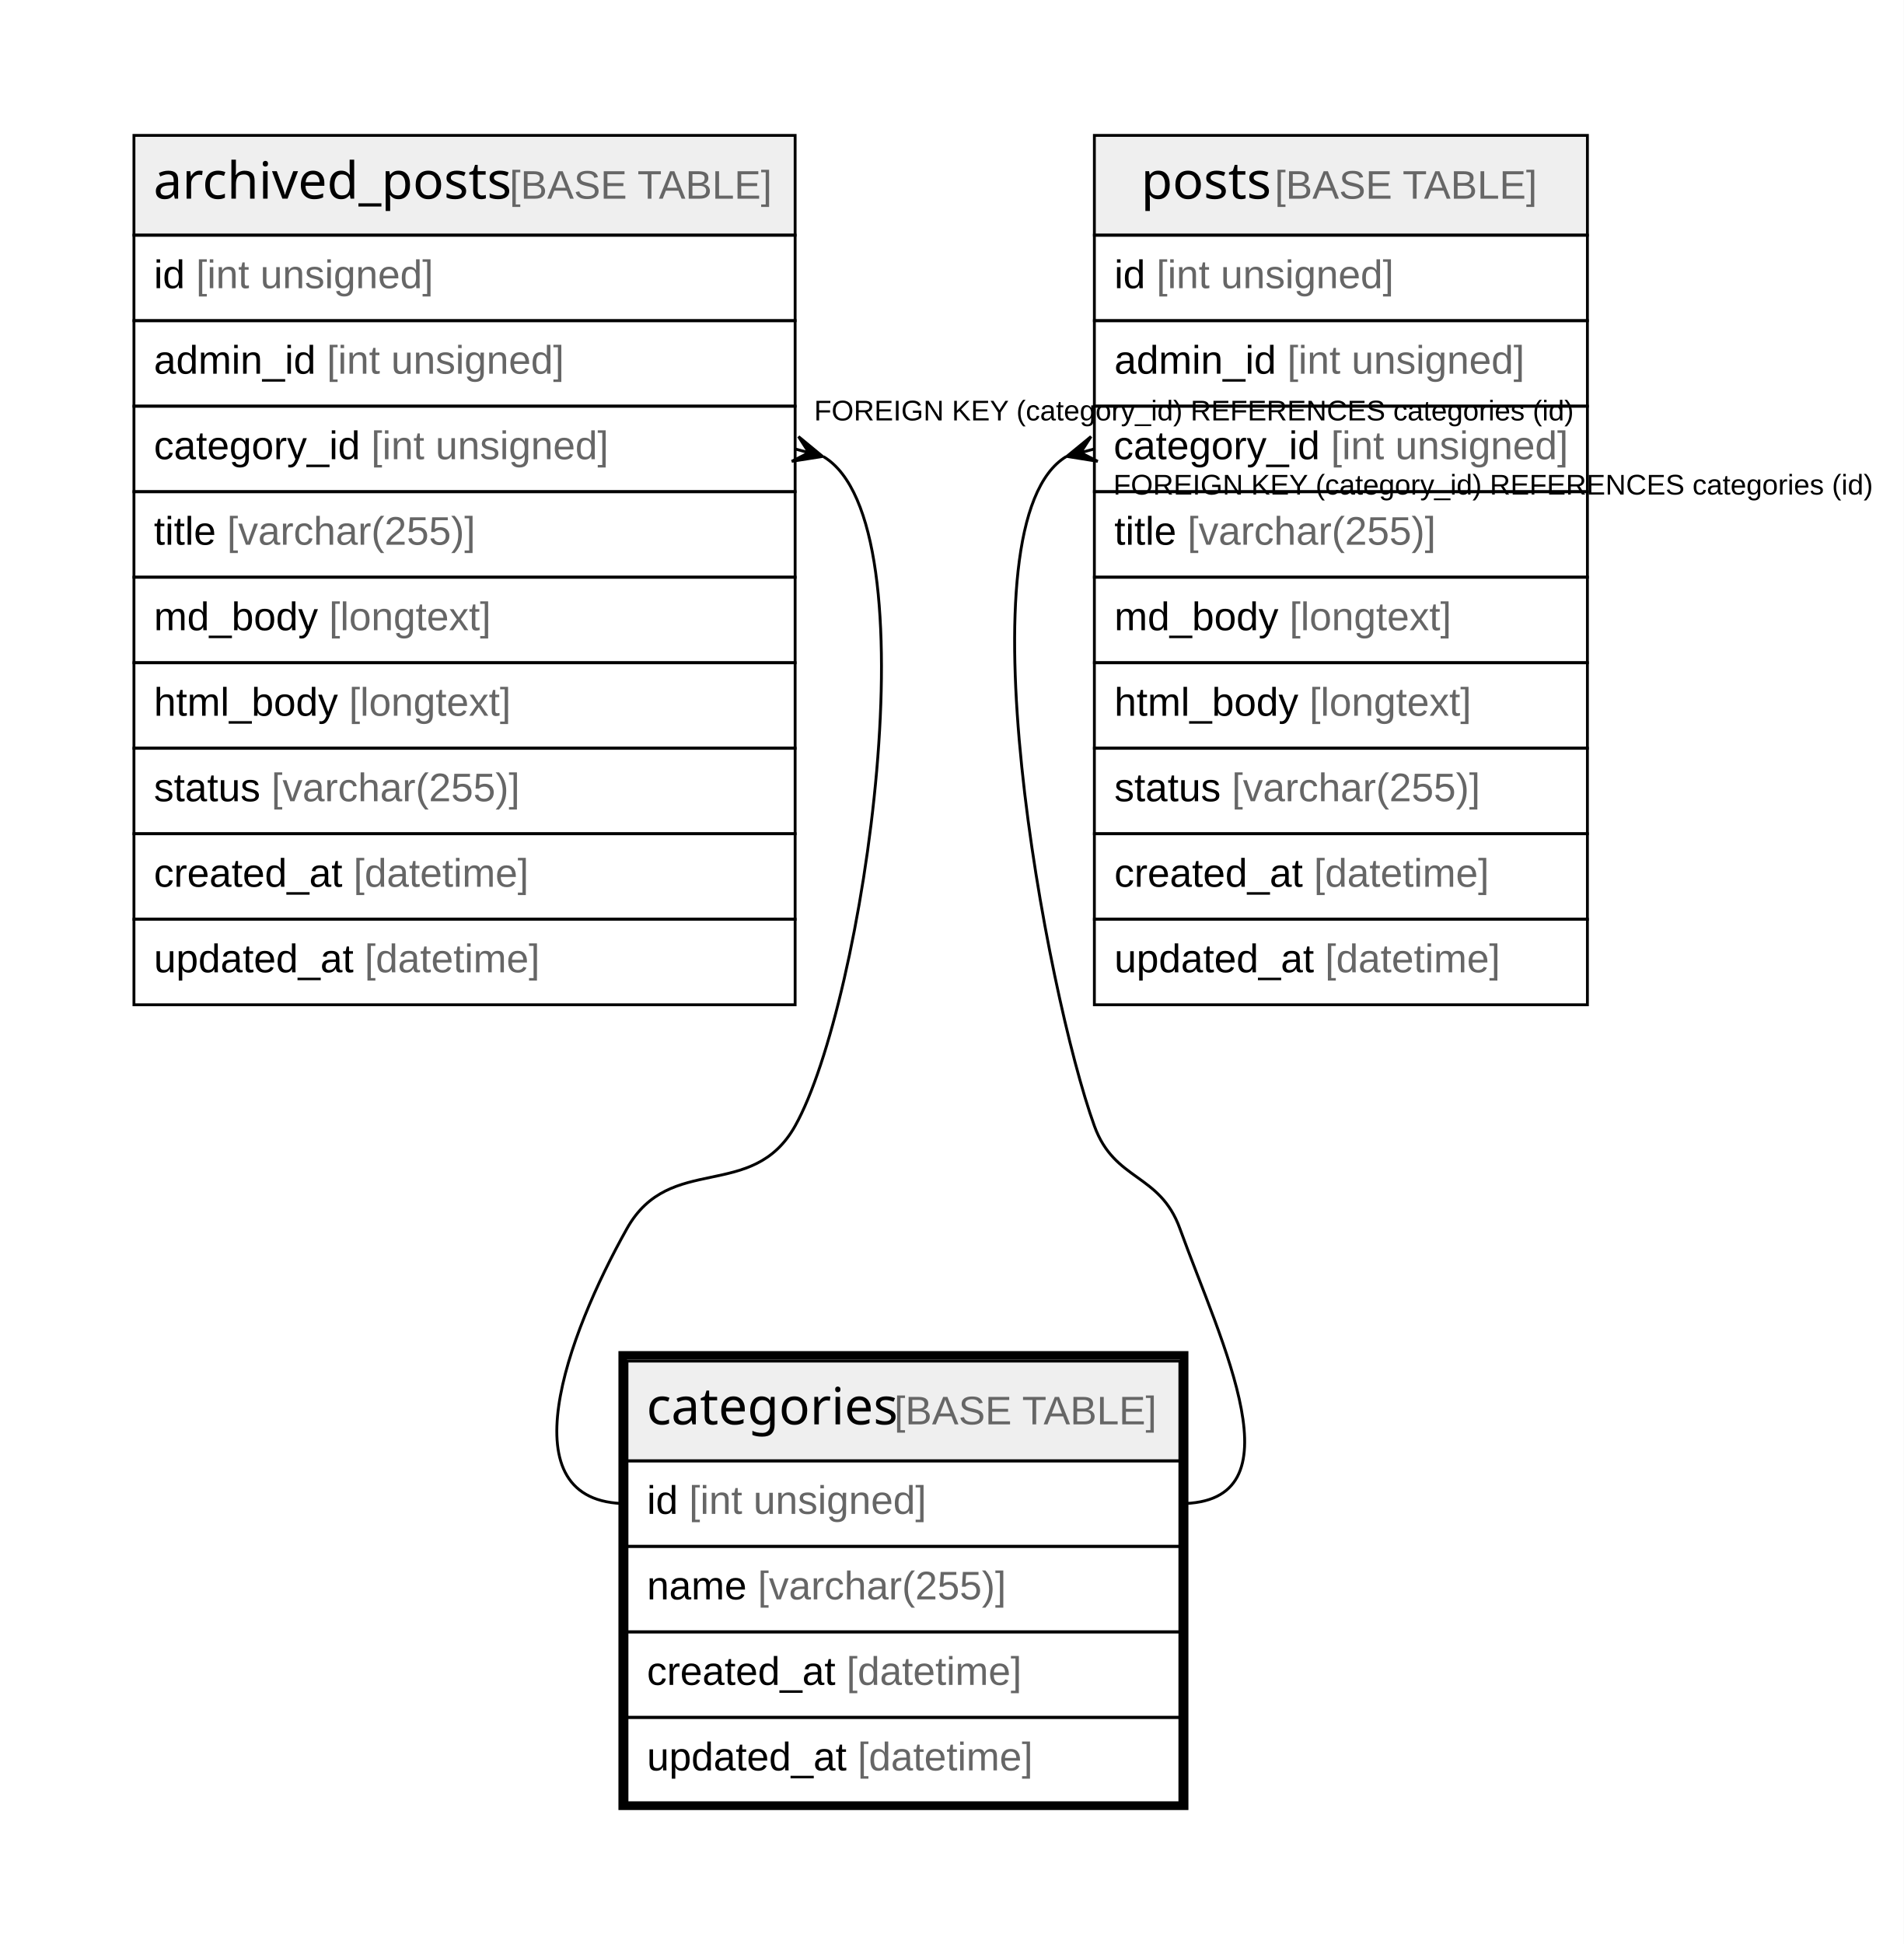
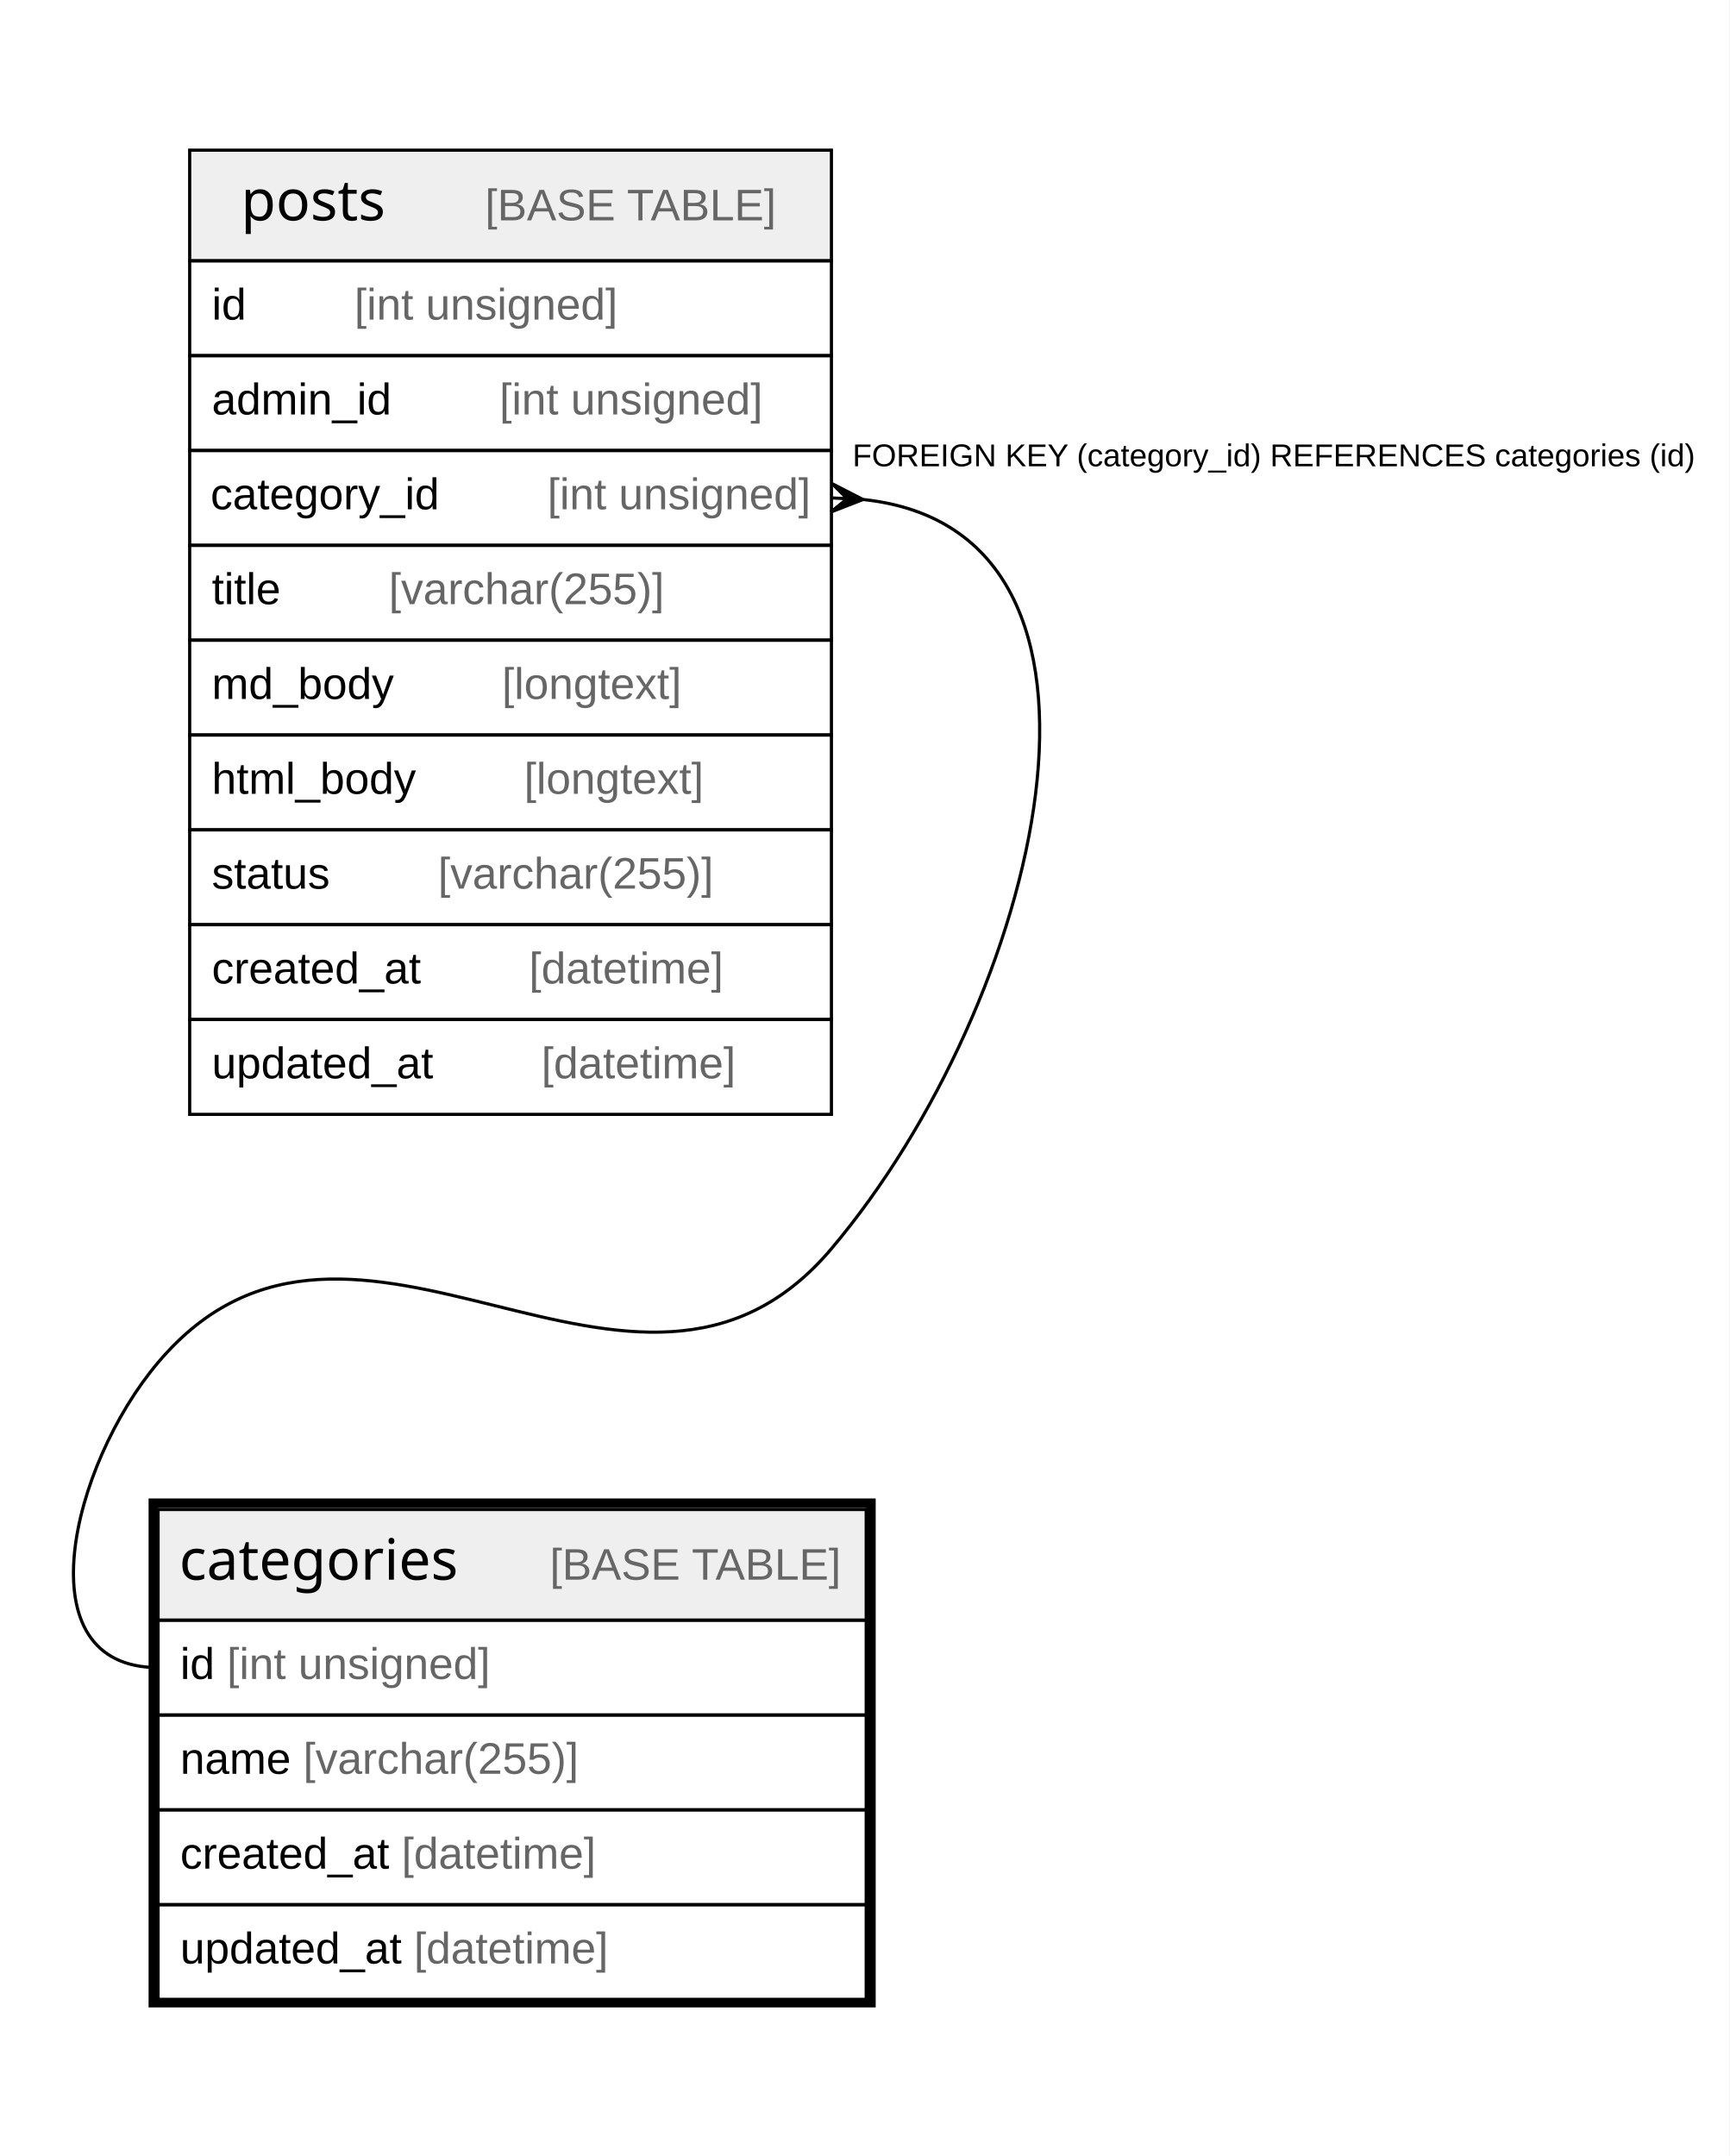
- <svg xmlns="http://www.w3.org/2000/svg" width="668pt" height="682pt" viewBox="0.00 0.00 668.00 682.00">
+ <svg xmlns="http://www.w3.org/2000/svg" width="547pt" height="682pt" viewBox="0.00 0.00 547.00 682.00">
  <g id="graph0" class="graph" transform="scale(1 1) rotate(0) translate(4 678)">
-     <polygon fill="#ffffff" stroke="transparent" points="-4,4 -4,-678 664,-678 664,4 -4,4" />
+     <polygon fill="#ffffff" stroke="transparent" points="-4,4 -4,-678 543,-678 543,4 -4,4" />
    <g id="node1" class="node">
-       <polygon fill="#efefef" stroke="transparent" points="216,-165.5 216,-200.5 410,-200.5 410,-165.5 216,-165.5" />
-       <polygon fill="none" stroke="#000000" points="216,-165.5 216,-200.5 410,-200.5 410,-165.5 216,-165.5" />
-       <text text-anchor="start" x="222.863" y="-178.3" font-family="Arial Bold" font-size="18.00" fill="#000000">categories</text>
-       <text text-anchor="start" x="305.883" y="-178.3" font-family="Arial" font-size="14.00" fill="#000000"> </text>
-       <text text-anchor="start" x="309.774" y="-178.3" font-family="Arial" font-size="14.00" fill="#666666">[BASE TABLE]</text>
-       <polygon fill="none" stroke="#000000" points="216,-135.5 216,-165.5 410,-165.5 410,-135.5 216,-135.5" />
-       <text text-anchor="start" x="223" y="-146.9" font-family="Arial" font-size="14.00" fill="#000000">id </text>
-       <text text-anchor="start" x="237.78" y="-146.9" font-family="Arial" font-size="14.00" fill="#666666">[int unsigned]</text>
-       <polygon fill="none" stroke="#000000" points="216,-105.5 216,-135.5 410,-135.5 410,-105.5 216,-105.5" />
-       <text text-anchor="start" x="223" y="-116.9" font-family="Arial" font-size="14.00" fill="#000000">name </text>
-       <text text-anchor="start" x="261.899" y="-116.9" font-family="Arial" font-size="14.00" fill="#666666">[varchar(255)]</text>
-       <polygon fill="none" stroke="#000000" points="216,-75.5 216,-105.5 410,-105.5 410,-75.5 216,-75.5" />
-       <text text-anchor="start" x="223" y="-86.9" font-family="Arial" font-size="14.00" fill="#000000">created_at </text>
-       <text text-anchor="start" x="293.028" y="-86.9" font-family="Arial" font-size="14.00" fill="#666666">[datetime]</text>
-       <polygon fill="none" stroke="#000000" points="216,-45.5 216,-75.5 410,-75.5 410,-45.5 216,-45.5" />
-       <text text-anchor="start" x="223" y="-56.9" font-family="Arial" font-size="14.00" fill="#000000">updated_at </text>
-       <text text-anchor="start" x="296.933" y="-56.9" font-family="Arial" font-size="14.00" fill="#666666">[datetime]</text>
-       <polygon fill="none" stroke="#000000" stroke-width="3" points="214.5,-44.5 214.5,-202.5 411.5,-202.5 411.5,-44.5 214.5,-44.5" />
+       <polygon fill="#efefef" stroke="transparent" points="46,-165.5 46,-200.5 270,-200.5 270,-165.5 46,-165.5" />
+       <polygon fill="none" stroke="#000000" points="46,-165.5 46,-200.5 270,-200.5 270,-165.5 46,-165.5" />
+       <text text-anchor="start" x="52.706" y="-178.3" font-family="Arial Bold" font-size="18.00" fill="#000000">categories</text>
+       <text text-anchor="start" x="135.726" y="-178.3" font-family="Arial" font-size="14.00" fill="#000000">    </text>
+       <text text-anchor="start" x="169.931" y="-178.3" font-family="Arial" font-size="14.00" fill="#666666">[BASE TABLE]</text>
+       <polygon fill="none" stroke="#000000" points="46,-135.5 46,-165.5 270,-165.5 270,-135.5 46,-135.5" />
+       <text text-anchor="start" x="53" y="-146.9" font-family="Arial" font-size="14.00" fill="#000000">id </text>
+       <text text-anchor="start" x="67.78" y="-146.9" font-family="Arial" font-size="14.00" fill="#666666">[int unsigned]</text>
+       <polygon fill="none" stroke="#000000" points="46,-105.5 46,-135.5 270,-135.5 270,-105.5 46,-105.5" />
+       <text text-anchor="start" x="53" y="-116.9" font-family="Arial" font-size="14.00" fill="#000000">name </text>
+       <text text-anchor="start" x="91.899" y="-116.9" font-family="Arial" font-size="14.00" fill="#666666">[varchar(255)]</text>
+       <polygon fill="none" stroke="#000000" points="46,-75.5 46,-105.5 270,-105.5 270,-75.5 46,-75.5" />
+       <text text-anchor="start" x="53" y="-86.9" font-family="Arial" font-size="14.00" fill="#000000">created_at </text>
+       <text text-anchor="start" x="123.028" y="-86.9" font-family="Arial" font-size="14.00" fill="#666666">[datetime]</text>
+       <polygon fill="none" stroke="#000000" points="46,-45.5 46,-75.5 270,-75.5 270,-45.5 46,-45.5" />
+       <text text-anchor="start" x="53" y="-56.9" font-family="Arial" font-size="14.00" fill="#000000">updated_at </text>
+       <text text-anchor="start" x="126.933" y="-56.9" font-family="Arial" font-size="14.00" fill="#666666">[datetime]</text>
+       <polygon fill="none" stroke="#000000" stroke-width="3" points="44.5,-44.5 44.5,-202.5 271.5,-202.5 271.5,-44.5 44.5,-44.5" />
    </g>
    <g id="node2" class="node">
-       <polygon fill="#efefef" stroke="transparent" points="43,-595.5 43,-630.5 275,-630.5 275,-595.5 43,-595.5" />
-       <polygon fill="none" stroke="#000000" points="43,-595.5 43,-630.5 275,-630.5 275,-595.5 43,-595.5" />
-       <text text-anchor="start" x="49.857" y="-608.3" font-family="Arial Bold" font-size="18.00" fill="#000000">archived_posts</text>
-       <text text-anchor="start" x="170.889" y="-608.3" font-family="Arial" font-size="14.00" fill="#000000"> </text>
-       <text text-anchor="start" x="174.78" y="-608.3" font-family="Arial" font-size="14.00" fill="#666666">[BASE TABLE]</text>
-       <polygon fill="none" stroke="#000000" points="43,-565.5 43,-595.5 275,-595.5 275,-565.5 43,-565.5" />
-       <text text-anchor="start" x="50" y="-576.9" font-family="Arial" font-size="14.00" fill="#000000">id </text>
-       <text text-anchor="start" x="64.78" y="-576.9" font-family="Arial" font-size="14.00" fill="#666666">[int unsigned]</text>
-       <polygon fill="none" stroke="#000000" points="43,-535.5 43,-565.5 275,-565.5 275,-535.5 43,-535.5" />
-       <text text-anchor="start" x="50" y="-546.9" font-family="Arial" font-size="14.00" fill="#000000">admin_id </text>
-       <text text-anchor="start" x="110.677" y="-546.9" font-family="Arial" font-size="14.00" fill="#666666">[int unsigned]</text>
-       <polygon fill="none" stroke="#000000" points="43,-505.5 43,-535.5 275,-535.5 275,-505.5 43,-505.5" />
-       <text text-anchor="start" x="50" y="-516.9" font-family="Arial" font-size="14.00" fill="#000000">category_id </text>
-       <text text-anchor="start" x="126.244" y="-516.9" font-family="Arial" font-size="14.00" fill="#666666">[int unsigned]</text>
-       <polygon fill="none" stroke="#000000" points="43,-475.5 43,-505.5 275,-505.5 275,-475.5 43,-475.5" />
-       <text text-anchor="start" x="50" y="-486.9" font-family="Arial" font-size="14.00" fill="#000000">title </text>
-       <text text-anchor="start" x="75.668" y="-486.9" font-family="Arial" font-size="14.00" fill="#666666">[varchar(255)]</text>
-       <polygon fill="none" stroke="#000000" points="43,-445.5 43,-475.5 275,-475.5 275,-445.5 43,-445.5" />
-       <text text-anchor="start" x="50" y="-456.9" font-family="Arial" font-size="14.00" fill="#000000">md_body </text>
-       <text text-anchor="start" x="111.464" y="-456.9" font-family="Arial" font-size="14.00" fill="#666666">[longtext]</text>
-       <polygon fill="none" stroke="#000000" points="43,-415.5 43,-445.5 275,-445.5 275,-415.5 43,-415.5" />
-       <text text-anchor="start" x="50" y="-426.9" font-family="Arial" font-size="14.00" fill="#000000">html_body </text>
-       <text text-anchor="start" x="118.461" y="-426.9" font-family="Arial" font-size="14.00" fill="#666666">[longtext]</text>
-       <polygon fill="none" stroke="#000000" points="43,-385.5 43,-415.5 275,-415.5 275,-385.5 43,-385.5" />
-       <text text-anchor="start" x="50" y="-396.9" font-family="Arial" font-size="14.00" fill="#000000">status </text>
-       <text text-anchor="start" x="91.237" y="-396.9" font-family="Arial" font-size="14.00" fill="#666666">[varchar(255)]</text>
-       <polygon fill="none" stroke="#000000" points="43,-355.5 43,-385.5 275,-385.5 275,-355.5 43,-355.5" />
-       <text text-anchor="start" x="50" y="-366.9" font-family="Arial" font-size="14.00" fill="#000000">created_at </text>
-       <text text-anchor="start" x="120.028" y="-366.9" font-family="Arial" font-size="14.00" fill="#666666">[datetime]</text>
-       <polygon fill="none" stroke="#000000" points="43,-325.5 43,-355.5 275,-355.5 275,-325.5 43,-325.5" />
-       <text text-anchor="start" x="50" y="-336.9" font-family="Arial" font-size="14.00" fill="#000000">updated_at </text>
-       <text text-anchor="start" x="123.933" y="-336.9" font-family="Arial" font-size="14.00" fill="#666666">[datetime]</text>
+       <polygon fill="#efefef" stroke="transparent" points="56,-595.5 56,-630.5 259,-630.5 259,-595.5 56,-595.5" />
+       <polygon fill="none" stroke="#000000" points="56,-595.5 56,-630.5 259,-630.5 259,-595.5 56,-595.5" />
+       <text text-anchor="start" x="72.209" y="-608.3" font-family="Arial Bold" font-size="18.00" fill="#000000">posts</text>
+       <text text-anchor="start" x="115.223" y="-608.3" font-family="Arial" font-size="14.00" fill="#000000">    </text>
+       <text text-anchor="start" x="149.428" y="-608.3" font-family="Arial" font-size="14.00" fill="#666666">[BASE TABLE]</text>
+       <polygon fill="none" stroke="#000000" points="56,-565.5 56,-595.5 259,-595.5 259,-565.5 56,-565.5" />
+       <text text-anchor="start" x="63" y="-576.9" font-family="Arial" font-size="14.00" fill="#000000">id    </text>
+       <text text-anchor="start" x="108.094" y="-576.9" font-family="Arial" font-size="14.00" fill="#666666">[int unsigned]</text>
+       <polygon fill="none" stroke="#000000" points="56,-535.5 56,-565.5 259,-565.5 259,-535.5 56,-535.5" />
+       <text text-anchor="start" x="63" y="-546.9" font-family="Arial" font-size="14.00" fill="#000000">admin_id    </text>
+       <text text-anchor="start" x="153.992" y="-546.9" font-family="Arial" font-size="14.00" fill="#666666">[int unsigned]</text>
+       <polygon fill="none" stroke="#000000" points="56,-505.5 56,-535.5 259,-535.5 259,-505.5 56,-505.5" />
+       <text text-anchor="start" x="62.594" y="-516.9" font-family="Arial" font-size="14.00" fill="#000000">category_id    </text>
+       <text text-anchor="start" x="169.152" y="-516.9" font-family="Arial" font-size="14.00" fill="#666666">[int unsigned]</text>
+       <polygon fill="none" stroke="#000000" points="56,-475.5 56,-505.5 259,-505.5 259,-475.5 56,-475.5" />
+       <text text-anchor="start" x="63" y="-486.9" font-family="Arial" font-size="14.00" fill="#000000">title    </text>
+       <text text-anchor="start" x="118.982" y="-486.9" font-family="Arial" font-size="14.00" fill="#666666">[varchar(255)]</text>
+       <polygon fill="none" stroke="#000000" points="56,-445.5 56,-475.5 259,-475.5 259,-445.5 56,-445.5" />
+       <text text-anchor="start" x="63" y="-456.9" font-family="Arial" font-size="14.00" fill="#000000">md_body    </text>
+       <text text-anchor="start" x="154.778" y="-456.9" font-family="Arial" font-size="14.00" fill="#666666">[longtext]</text>
+       <polygon fill="none" stroke="#000000" points="56,-415.5 56,-445.5 259,-445.5 259,-415.5 56,-415.5" />
+       <text text-anchor="start" x="63" y="-426.9" font-family="Arial" font-size="14.00" fill="#000000">html_body    </text>
+       <text text-anchor="start" x="161.776" y="-426.9" font-family="Arial" font-size="14.00" fill="#666666">[longtext]</text>
+       <polygon fill="none" stroke="#000000" points="56,-385.5 56,-415.5 259,-415.5 259,-385.5 56,-385.5" />
+       <text text-anchor="start" x="63" y="-396.9" font-family="Arial" font-size="14.00" fill="#000000">status    </text>
+       <text text-anchor="start" x="134.551" y="-396.9" font-family="Arial" font-size="14.00" fill="#666666">[varchar(255)]</text>
+       <polygon fill="none" stroke="#000000" points="56,-355.5 56,-385.5 259,-385.5 259,-355.5 56,-355.5" />
+       <text text-anchor="start" x="63" y="-366.9" font-family="Arial" font-size="14.00" fill="#000000">created_at    </text>
+       <text text-anchor="start" x="163.342" y="-366.9" font-family="Arial" font-size="14.00" fill="#666666">[datetime]</text>
+       <polygon fill="none" stroke="#000000" points="56,-325.5 56,-355.5 259,-355.5 259,-325.5 56,-325.5" />
+       <text text-anchor="start" x="63" y="-336.9" font-family="Arial" font-size="14.00" fill="#000000">updated_at    </text>
+       <text text-anchor="start" x="167.247" y="-336.9" font-family="Arial" font-size="14.00" fill="#666666">[datetime]</text>
    </g>
    <g id="edge1" class="edge">
-       <path fill="none" stroke="#000000" d="M284.978,-517.777C323.994,-494.293 299.016,-325.788 275,-283 259.965,-256.213 231.035,-273.787 216,-247 195.008,-209.6 173.111,-150.5 216,-150.5" />
-       <polygon fill="#000000" stroke="#000000" points="284.647,-517.867 273.815,-516.159 279.824,-519.184 275,-520.5 275,-520.5 275,-520.5 279.824,-519.184 276.185,-524.841 284.647,-517.867 284.647,-517.867" />
-       <text text-anchor="start" x="281.659" y="-530.5" font-family="Arial" font-size="10.00" fill="#000000">FOREIGN KEY (category_id) REFERENCES categories (id)</text>
-     </g>
-     <g id="node3" class="node">
-       <polygon fill="#efefef" stroke="transparent" points="380,-595.5 380,-630.5 553,-630.5 553,-595.5 380,-595.5" />
-       <polygon fill="none" stroke="#000000" points="380,-595.5 380,-630.5 553,-630.5 553,-595.5 380,-595.5" />
-       <text text-anchor="start" x="396.366" y="-608.3" font-family="Arial Bold" font-size="18.00" fill="#000000">posts</text>
-       <text text-anchor="start" x="439.38" y="-608.3" font-family="Arial" font-size="14.00" fill="#000000"> </text>
-       <text text-anchor="start" x="443.271" y="-608.3" font-family="Arial" font-size="14.00" fill="#666666">[BASE TABLE]</text>
-       <polygon fill="none" stroke="#000000" points="380,-565.5 380,-595.5 553,-595.5 553,-565.5 380,-565.5" />
-       <text text-anchor="start" x="387" y="-576.9" font-family="Arial" font-size="14.00" fill="#000000">id </text>
-       <text text-anchor="start" x="401.78" y="-576.9" font-family="Arial" font-size="14.00" fill="#666666">[int unsigned]</text>
-       <polygon fill="none" stroke="#000000" points="380,-535.5 380,-565.5 553,-565.5 553,-535.5 380,-535.5" />
-       <text text-anchor="start" x="387" y="-546.9" font-family="Arial" font-size="14.00" fill="#000000">admin_id </text>
-       <text text-anchor="start" x="447.677" y="-546.9" font-family="Arial" font-size="14.00" fill="#666666">[int unsigned]</text>
-       <polygon fill="none" stroke="#000000" points="380,-505.5 380,-535.5 553,-535.5 553,-505.5 380,-505.5" />
-       <text text-anchor="start" x="386.751" y="-516.9" font-family="Arial" font-size="14.00" fill="#000000">category_id </text>
-       <text text-anchor="start" x="462.995" y="-516.9" font-family="Arial" font-size="14.00" fill="#666666">[int unsigned]</text>
-       <polygon fill="none" stroke="#000000" points="380,-475.5 380,-505.5 553,-505.5 553,-475.5 380,-475.5" />
-       <text text-anchor="start" x="387" y="-486.9" font-family="Arial" font-size="14.00" fill="#000000">title </text>
-       <text text-anchor="start" x="412.668" y="-486.9" font-family="Arial" font-size="14.00" fill="#666666">[varchar(255)]</text>
-       <polygon fill="none" stroke="#000000" points="380,-445.5 380,-475.5 553,-475.5 553,-445.5 380,-445.5" />
-       <text text-anchor="start" x="387" y="-456.9" font-family="Arial" font-size="14.00" fill="#000000">md_body </text>
-       <text text-anchor="start" x="448.464" y="-456.9" font-family="Arial" font-size="14.00" fill="#666666">[longtext]</text>
-       <polygon fill="none" stroke="#000000" points="380,-415.5 380,-445.5 553,-445.5 553,-415.5 380,-415.5" />
-       <text text-anchor="start" x="387" y="-426.9" font-family="Arial" font-size="14.00" fill="#000000">html_body </text>
-       <text text-anchor="start" x="455.461" y="-426.9" font-family="Arial" font-size="14.00" fill="#666666">[longtext]</text>
-       <polygon fill="none" stroke="#000000" points="380,-385.5 380,-415.5 553,-415.5 553,-385.5 380,-385.5" />
-       <text text-anchor="start" x="387" y="-396.9" font-family="Arial" font-size="14.00" fill="#000000">status </text>
-       <text text-anchor="start" x="428.237" y="-396.9" font-family="Arial" font-size="14.00" fill="#666666">[varchar(255)]</text>
-       <polygon fill="none" stroke="#000000" points="380,-355.5 380,-385.5 553,-385.5 553,-355.5 380,-355.5" />
-       <text text-anchor="start" x="387" y="-366.9" font-family="Arial" font-size="14.00" fill="#000000">created_at </text>
-       <text text-anchor="start" x="457.028" y="-366.9" font-family="Arial" font-size="14.00" fill="#666666">[datetime]</text>
-       <polygon fill="none" stroke="#000000" points="380,-325.5 380,-355.5 553,-355.5 553,-325.5 380,-325.5" />
-       <text text-anchor="start" x="387" y="-336.9" font-family="Arial" font-size="14.00" fill="#000000">updated_at </text>
-       <text text-anchor="start" x="460.933" y="-336.9" font-family="Arial" font-size="14.00" fill="#666666">[datetime]</text>
-     </g>
-     <g id="edge2" class="edge">
-       <path fill="none" stroke="#000000" d="M370.13,-517.827C332.034,-494.764 363.296,-329.136 380,-283 387.09,-263.417 402.91,-266.583 410,-247 424.601,-206.673 452.889,-150.5 410,-150.5" />
-       <polygon fill="#000000" stroke="#000000" points="370.348,-517.886 378.824,-524.843 375.174,-519.193 380,-520.5 380,-520.5 380,-520.5 375.174,-519.193 381.176,-516.157 370.348,-517.886 370.348,-517.886" />
-       <text text-anchor="start" x="386.659" y="-504.5" font-family="Arial" font-size="10.00" fill="#000000">FOREIGN KEY (category_id) REFERENCES categories (id)</text>
+       <path fill="none" stroke="#000000" d="M269.046,-519.99C362.037,-510.166 324.874,-360.942 259,-283 197.026,-209.672 107.974,-320.328 46,-247 18.315,-214.243 3.111,-150.5 46,-150.5" />
+       <polygon fill="#000000" stroke="#000000" points="268.987,-519.992 258.772,-516.006 263.994,-520.246 259,-520.5 259,-520.5 259,-520.5 263.994,-520.246 259.228,-524.994 268.987,-519.992 268.987,-519.992" />
+       <text text-anchor="start" x="265.659" y="-530.5" font-family="Arial" font-size="10.00" fill="#000000">FOREIGN KEY (category_id) REFERENCES categories (id)</text>
    </g>
  </g>
</svg>
